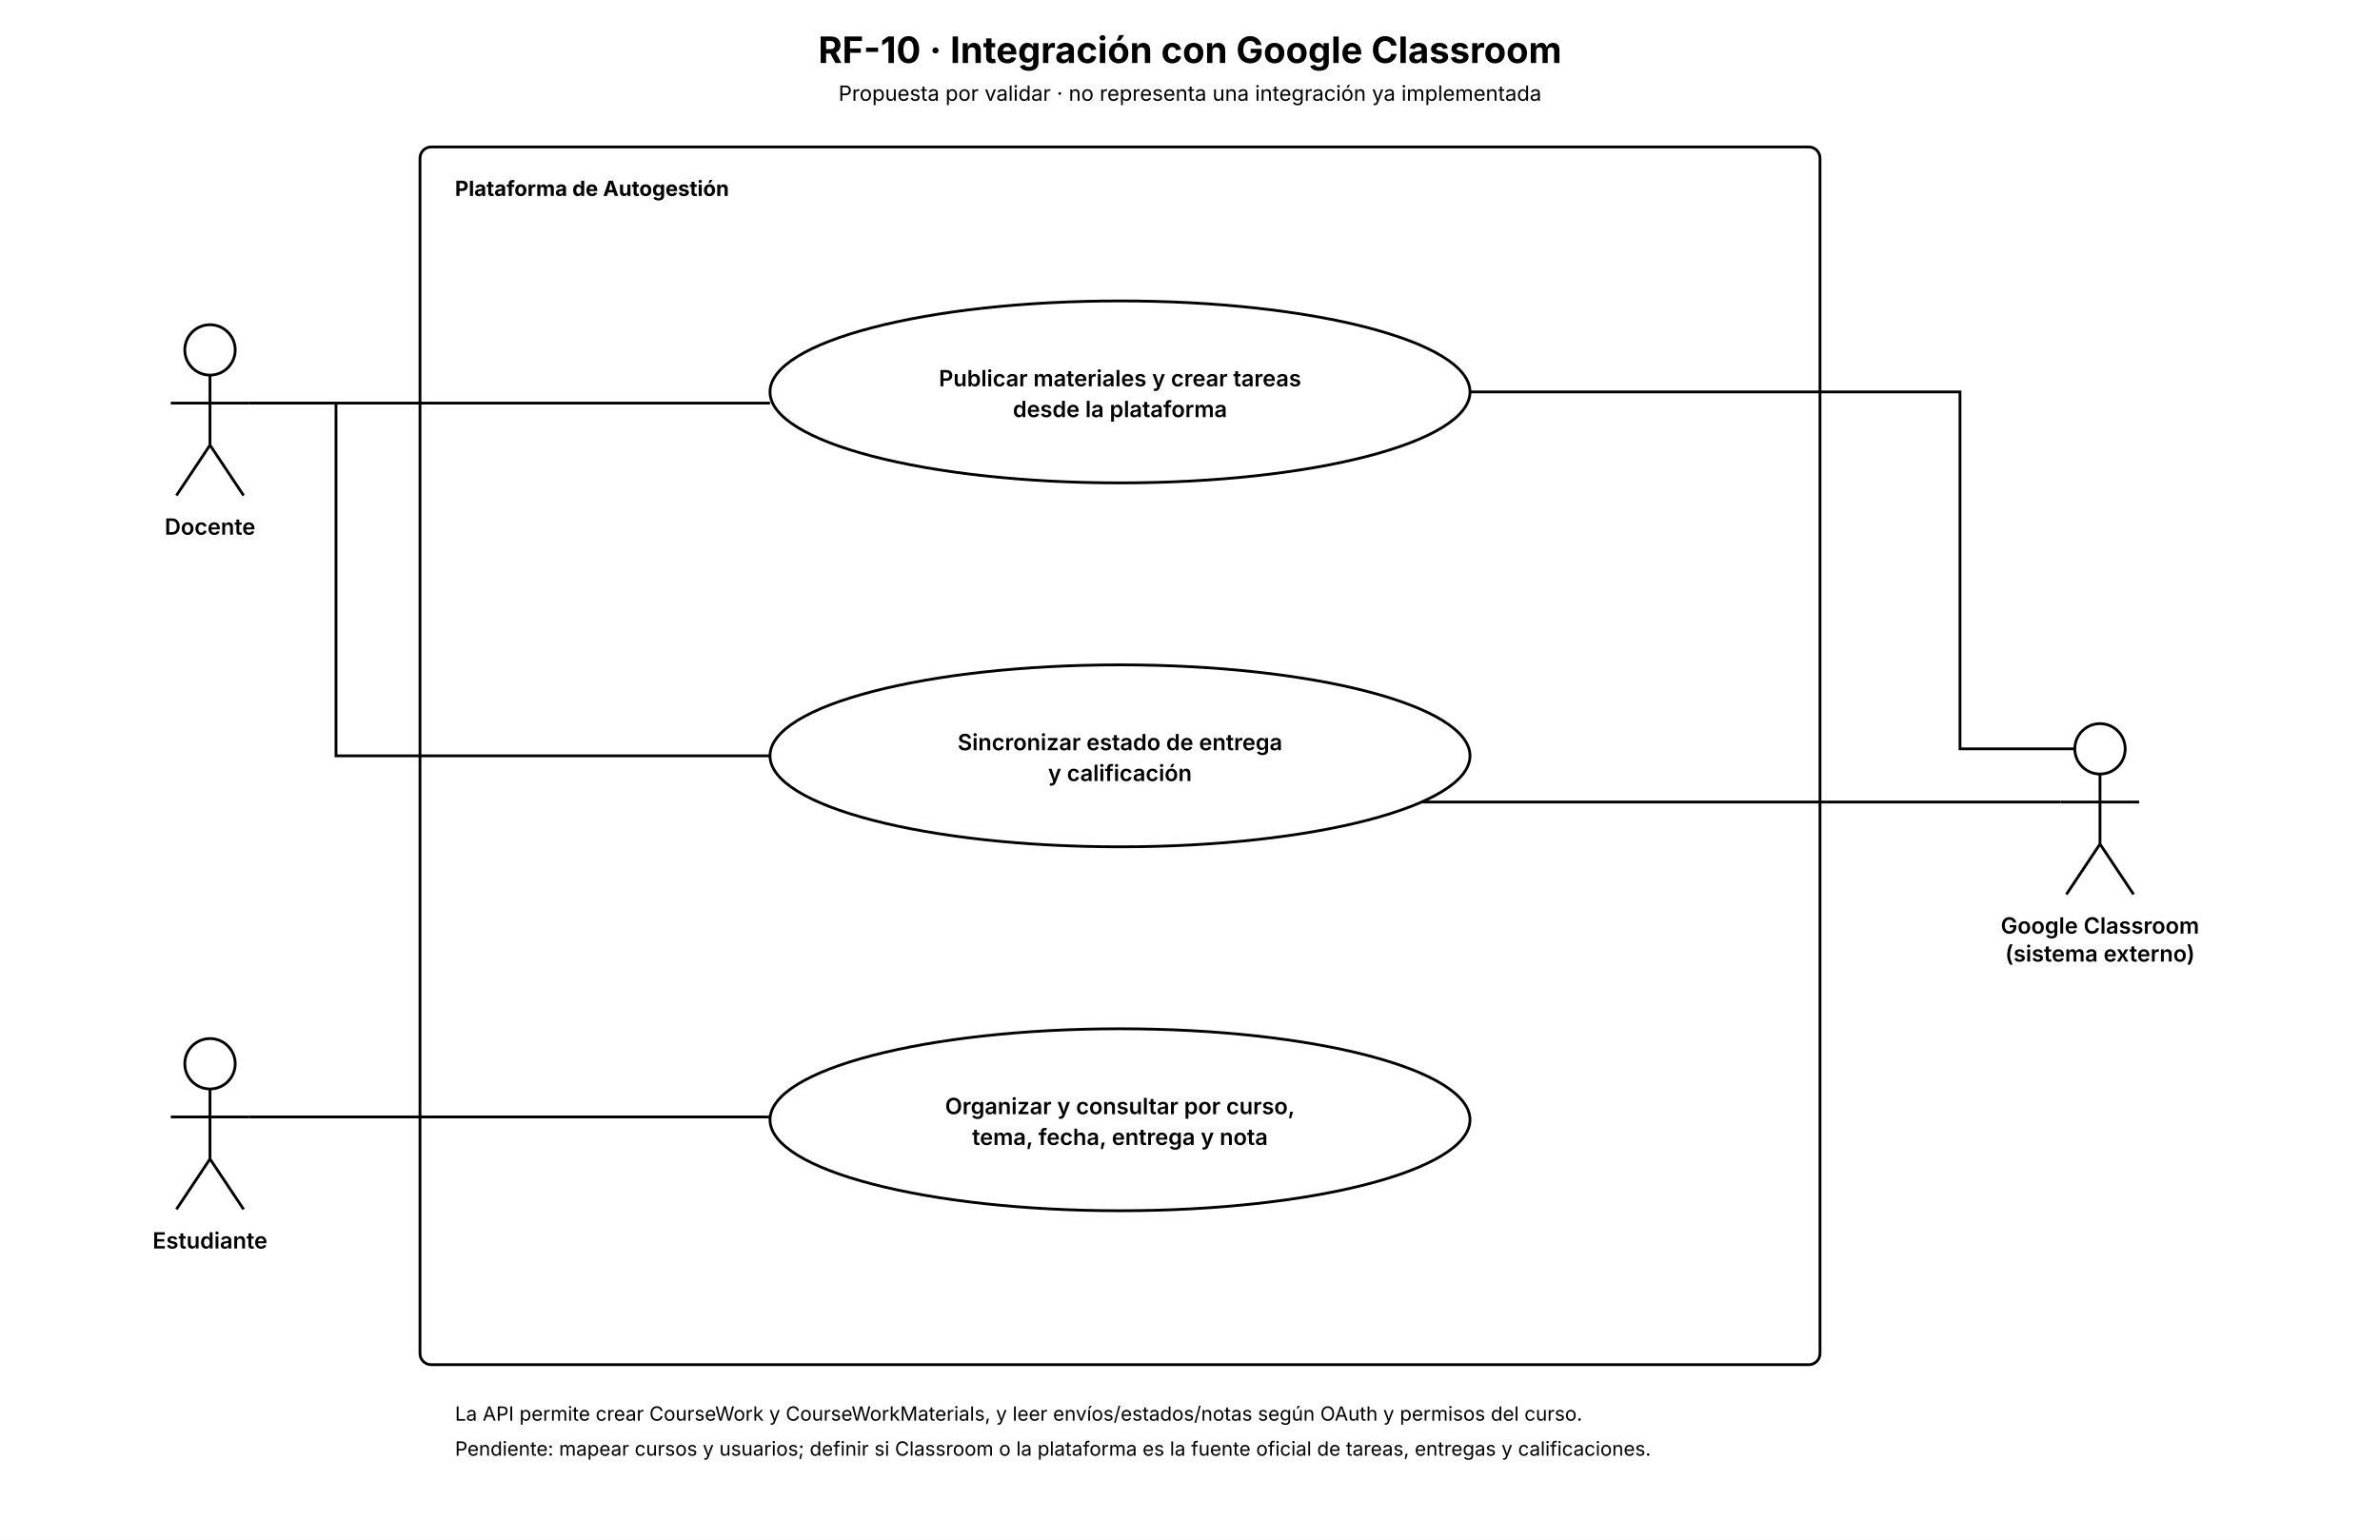
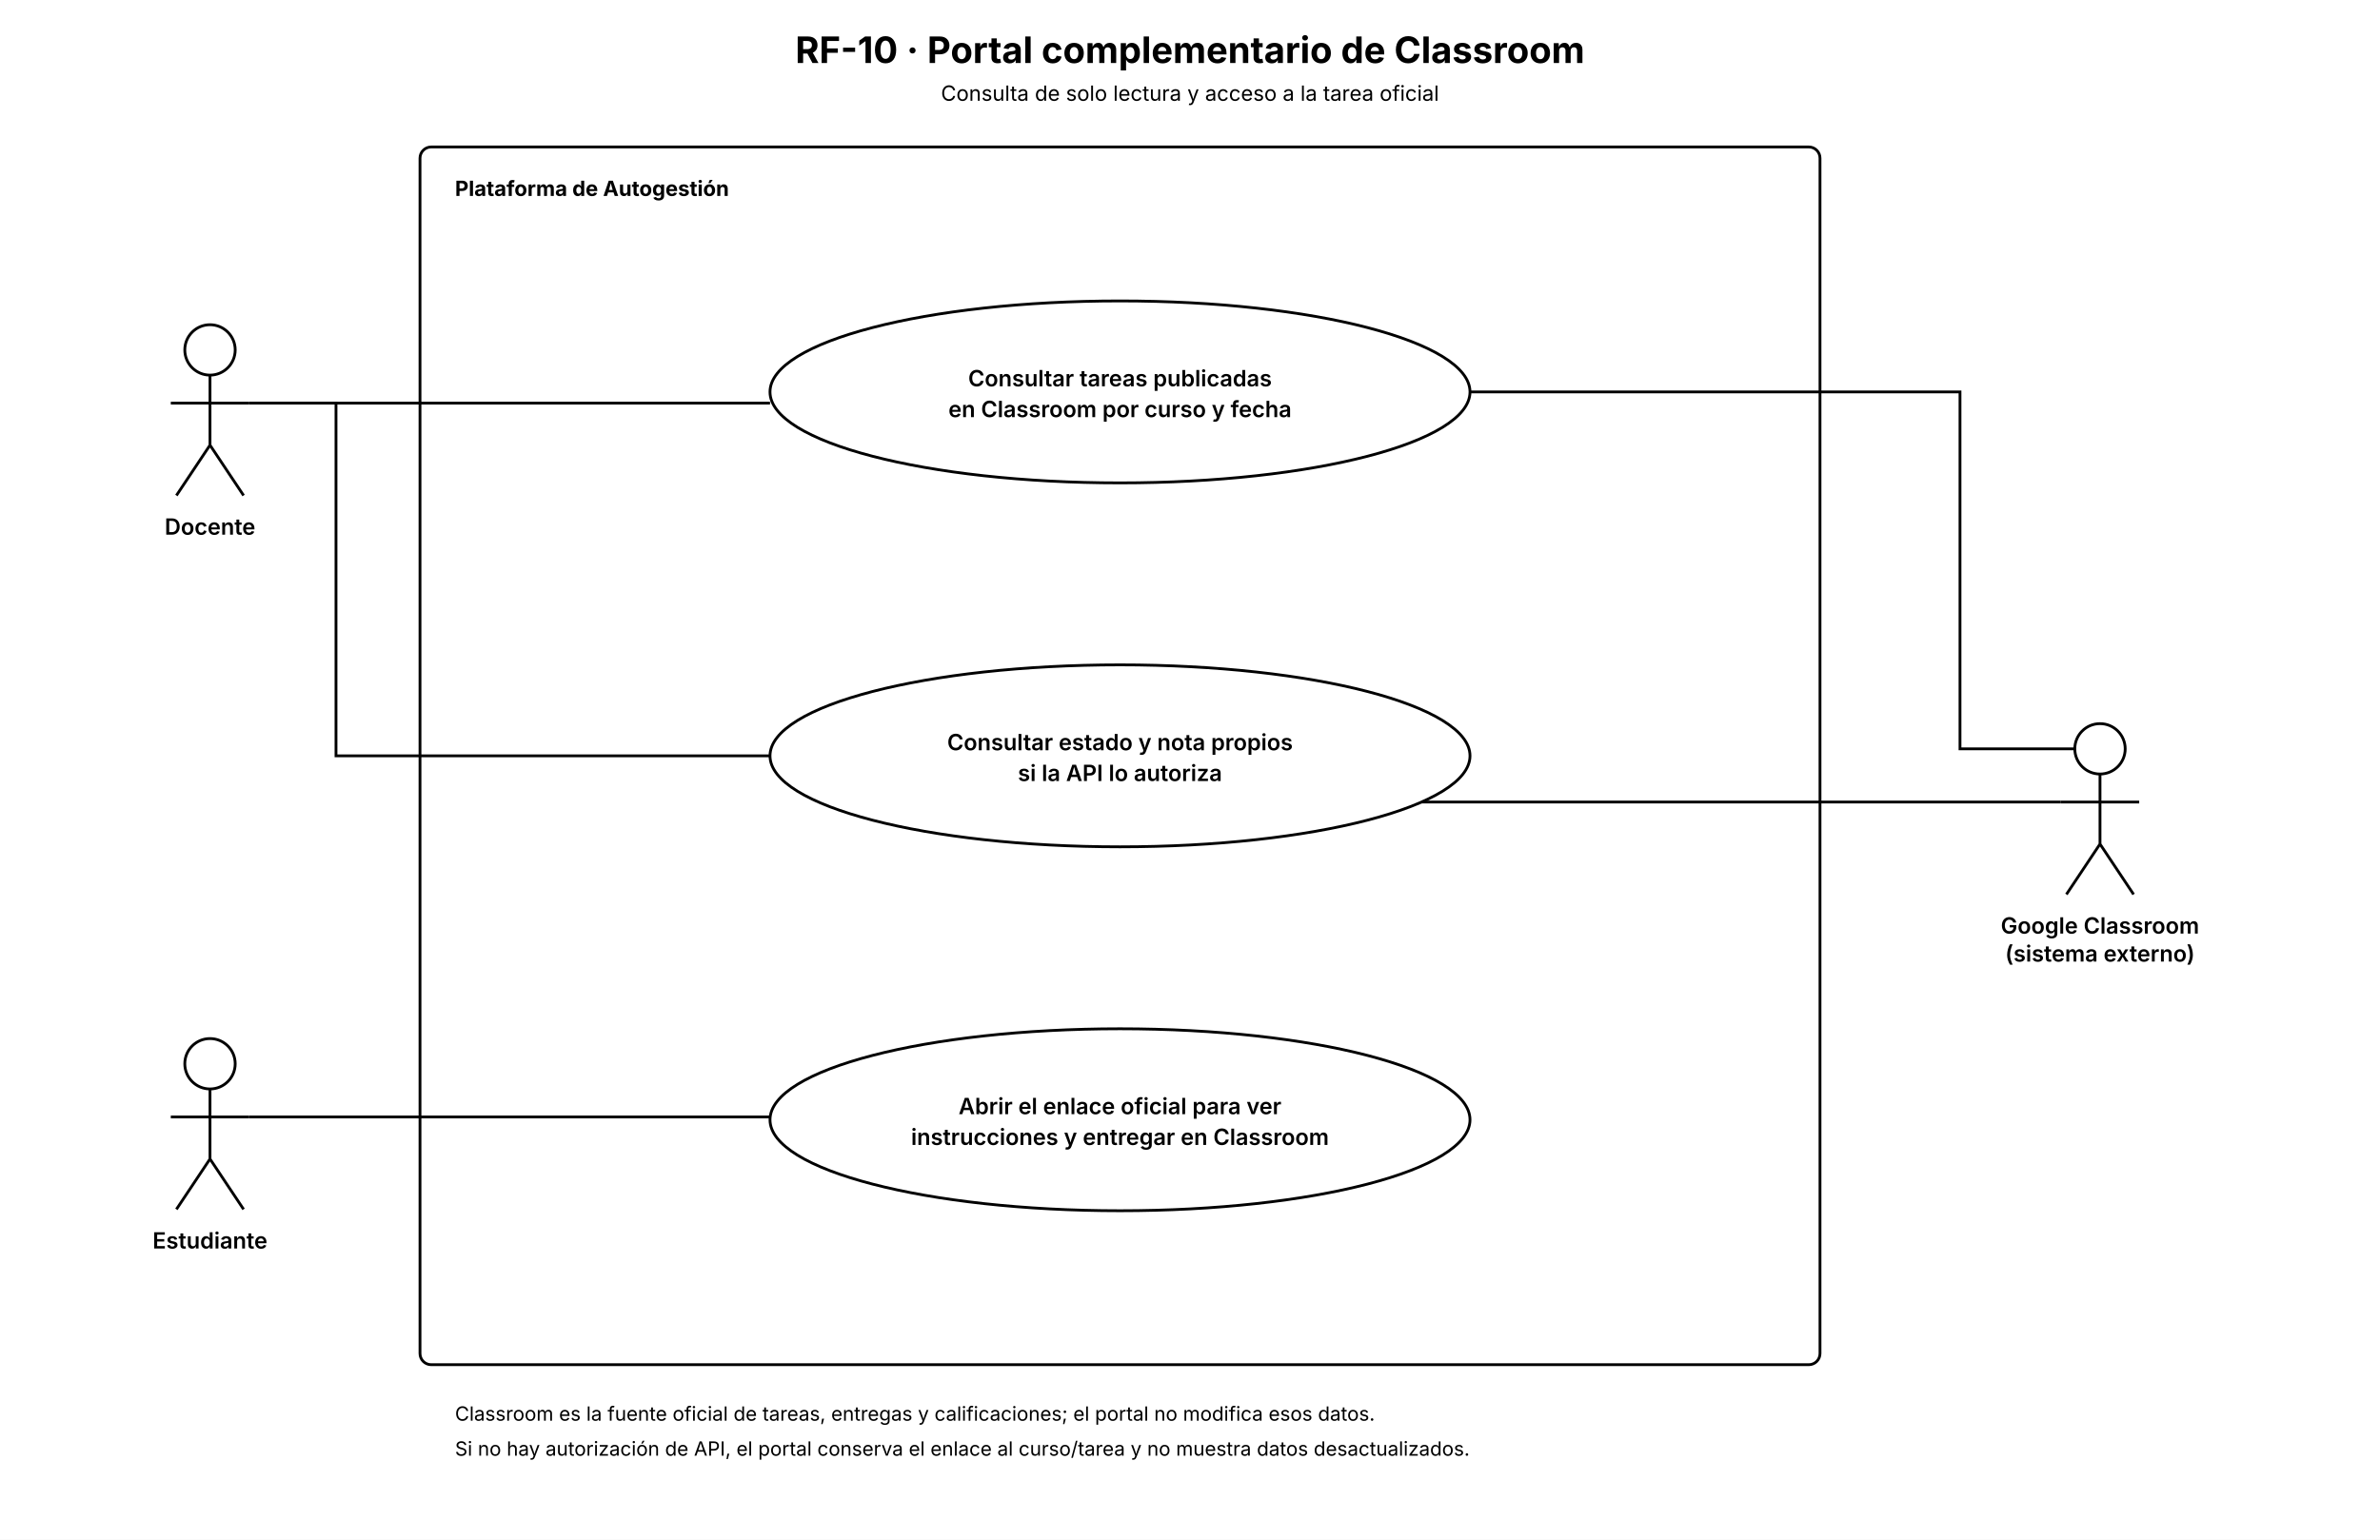
<svg xmlns="http://www.w3.org/2000/svg" width="1700" height="1100" viewBox="0 0 1700 1100" role="img" aria-labelledby="title desc">
  <defs>
    <style>text{font-family:Inter,Arial,sans-serif;fill:#000}.heading{font-size:26px;font-weight:700}.subheading{font-size:15px}.system,.usecase{fill:#fff;stroke:#000;stroke-width:2}.label{font-size:16px;font-weight:600;text-anchor:middle}.actor-line{fill:none;stroke:#000;stroke-width:2}.actor-name{font-size:16px;font-weight:600;text-anchor:middle}.note{font-size:14px}</style>
  </defs>
  <rect width="1700" height="1100" fill="#fff" />
-   <text class="heading" x="850" y="45" text-anchor="middle">RF-10 · Integración con Google Classroom</text>
-   <text class="subheading" x="850" y="72" text-anchor="middle">Propuesta por validar · no representa una integración ya implementada</text>
+   <text class="heading" x="850" y="45" text-anchor="middle">RF-10 · Portal complementario de Classroom</text>
+   <text class="subheading" x="850" y="72" text-anchor="middle">Consulta de solo lectura y acceso a la tarea oficial</text>
  <rect class="system" x="300" y="105" width="1000" height="870" rx="8" />
  <text x="325" y="140" font-size="15" font-weight="700">Plataforma de Autogestión</text>
  <g class="actor-line">
    <path d="M178 288H550" />
    <path d="M178 288H240V540H550" />
    <path d="M178 798H550" />
    <path d="M1482 535H1400V280H1050" />
    <path d="M1472 573H1015" />
  </g>
  <g>
    <ellipse class="usecase" cx="800" cy="280" rx="250" ry="65" />
-     <text class="label" x="800" y="276">Publicar materiales y crear tareas</text>
-     <text class="label" x="800" y="298">desde la plataforma</text>
+     <text class="label" x="800" y="276">Consultar tareas publicadas</text>
+     <text class="label" x="800" y="298">en Classroom por curso y fecha</text>
    <ellipse class="usecase" cx="800" cy="540" rx="250" ry="65" />
-     <text class="label" x="800" y="536">Sincronizar estado de entrega</text>
-     <text class="label" x="800" y="558">y calificación</text>
+     <text class="label" x="800" y="536">Consultar estado y nota propios</text>
+     <text class="label" x="800" y="558">si la API lo autoriza</text>
    <ellipse class="usecase" cx="800" cy="800" rx="250" ry="65" />
-     <text class="label" x="800" y="796">Organizar y consultar por curso,</text>
-     <text class="label" x="800" y="818">tema, fecha, entrega y nota</text>
+     <text class="label" x="800" y="796">Abrir el enlace oficial para ver</text>
+     <text class="label" x="800" y="818">instrucciones y entregar en Classroom</text>
  </g>
  <g transform="translate(150 250)">
    <circle class="actor-line" cx="0" cy="0" r="18" />
    <path class="actor-line" d="M0 18V68M-28 38H28M0 68L-24 104M0 68L24 104" />
    <text class="actor-name" x="0" y="132">Docente</text>
  </g>
  <g transform="translate(150 760)">
    <circle class="actor-line" cx="0" cy="0" r="18" />
    <path class="actor-line" d="M0 18V68M-28 38H28M0 68L-24 104M0 68L24 104" />
    <text class="actor-name" x="0" y="132">Estudiante</text>
  </g>
  <g transform="translate(1500 535)">
    <circle class="actor-line" cx="0" cy="0" r="18" />
    <path class="actor-line" d="M0 18V68M-28 38H28M0 68L-24 104M0 68L24 104" />
    <text class="actor-name" x="0" y="132">Google Classroom</text>
    <text class="actor-name" x="0" y="152">(sistema externo)</text>
  </g>
-   <text class="note" x="325" y="1015">La API permite crear CourseWork y CourseWorkMaterials, y leer envíos/estados/notas según OAuth y permisos del curso.</text>
-   <text class="note" x="325" y="1040">Pendiente: mapear cursos y usuarios; definir si Classroom o la plataforma es la fuente oficial de tareas, entregas y calificaciones.</text>
+   <text class="note" x="325" y="1015">Classroom es la fuente oficial de tareas, entregas y calificaciones; el portal no modifica esos datos.</text>
+   <text class="note" x="325" y="1040">Si no hay autorización de API, el portal conserva el enlace al curso/tarea y no muestra datos desactualizados.</text>
</svg>
